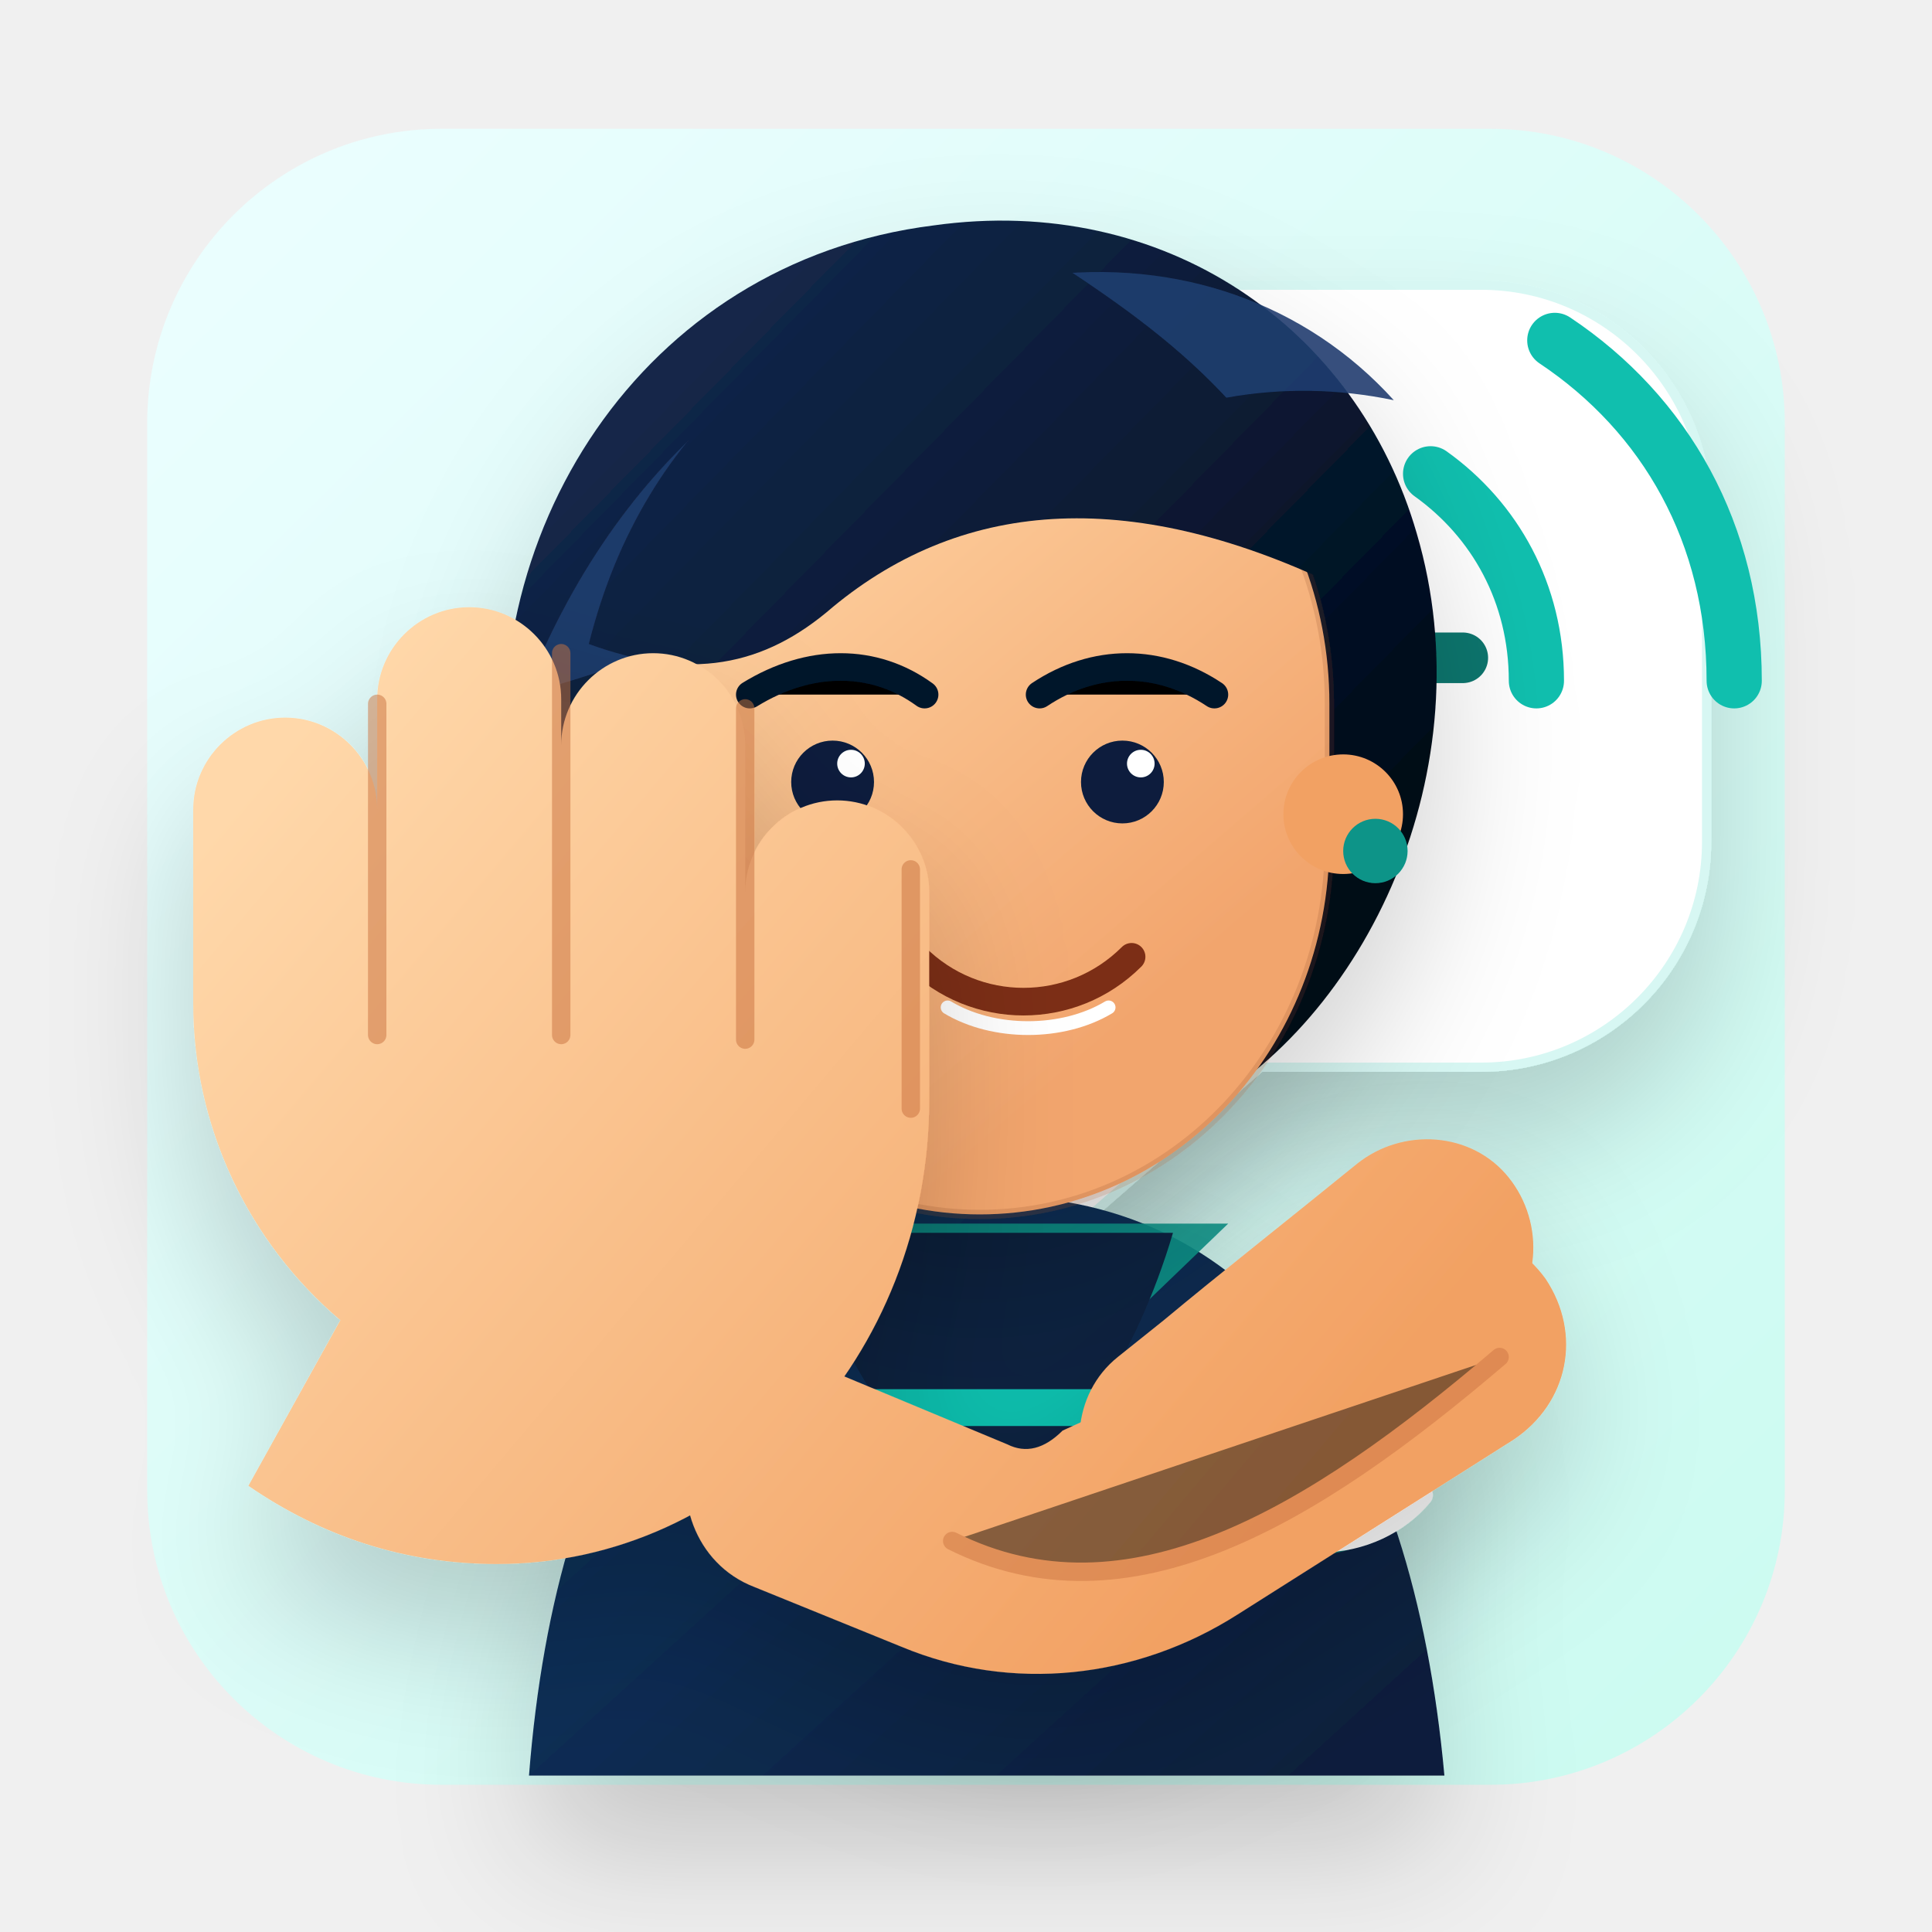
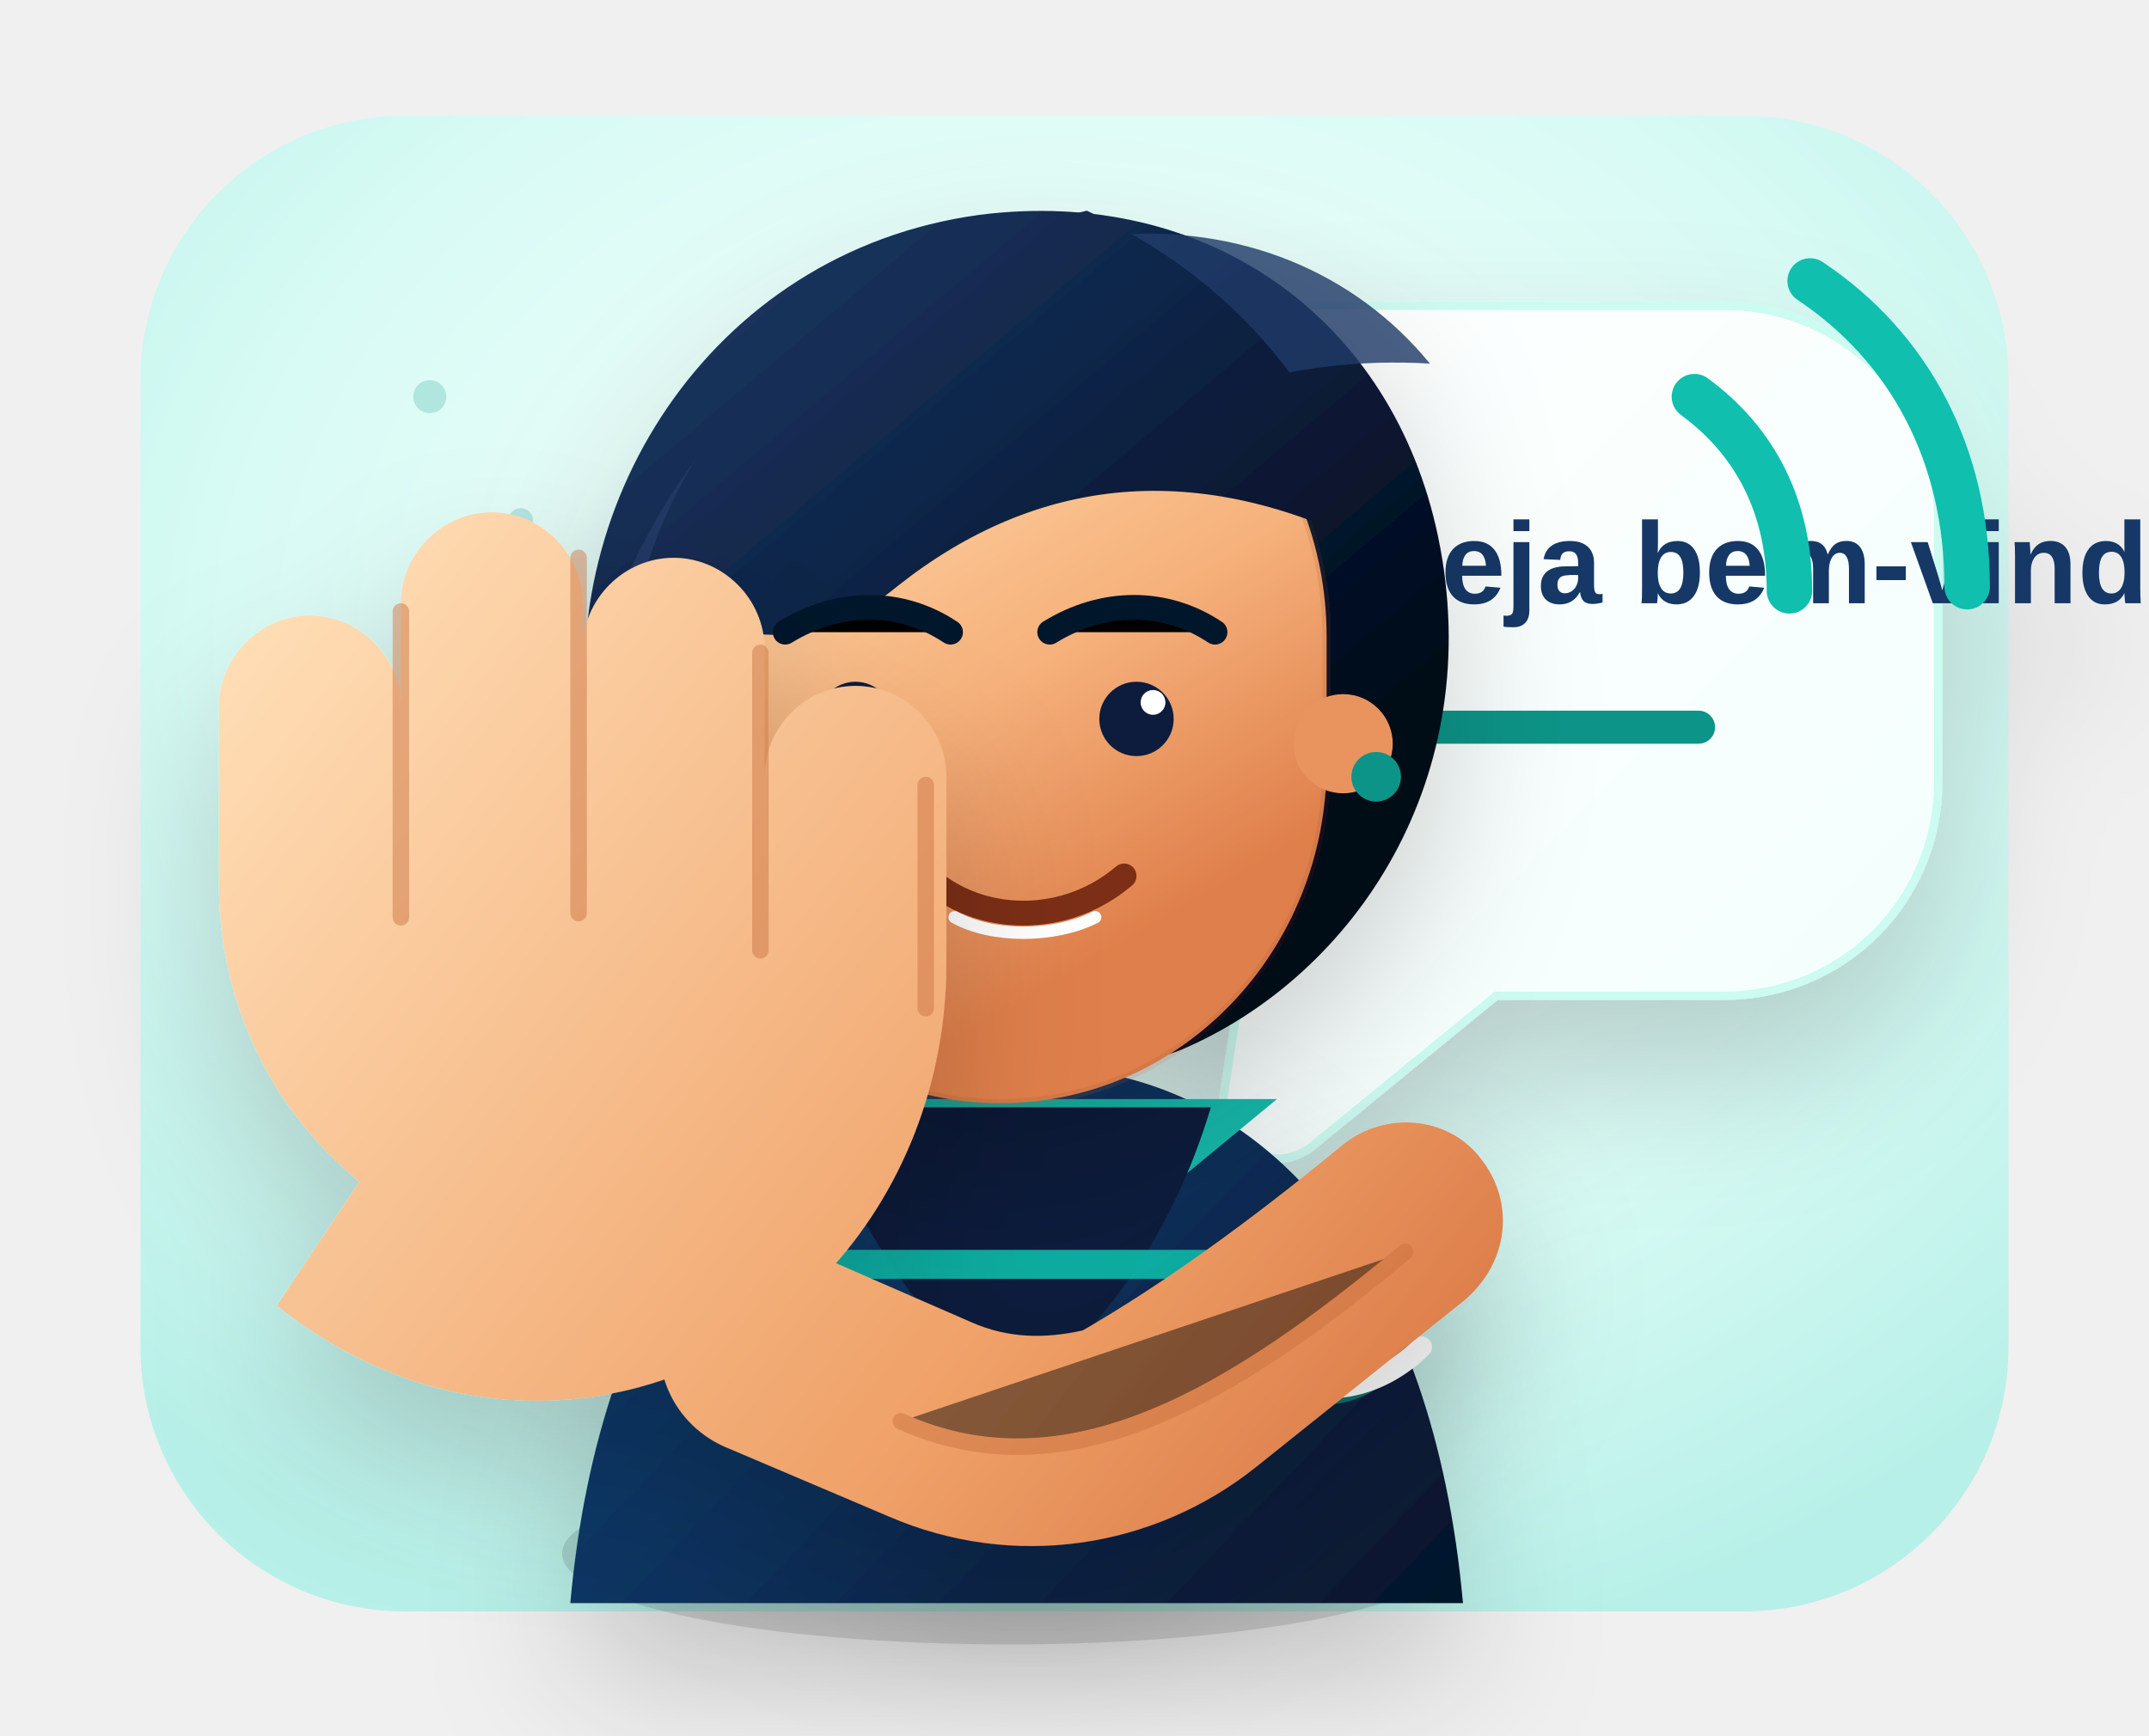
- <svg xmlns="http://www.w3.org/2000/svg" viewBox="0 0 420 420" role="img" aria-labelledby="title desc">
+ <svg xmlns="http://www.w3.org/2000/svg" viewBox="0 0 520 420" role="img" aria-labelledby="title desc">
  <defs>
-     <linearGradient id="bg" x1="34" x2="374" y1="30" y2="374" gradientUnits="userSpaceOnUse">
-       <stop stop-color="#ecfeff" />
-       <stop offset="1" stop-color="#ccfbf1" />
+     <radialGradient id="stage" cx="50%" cy="35%" r="72%">
+       <stop stop-color="#f8fffe" />
+       <stop offset=".62" stop-color="#d9fbf5" />
+       <stop offset="1" stop-color="#b7f0e8" />
+     </radialGradient>
+     <linearGradient id="skin" x1="192" x2="270" y1="96" y2="230" gradientUnits="userSpaceOnUse">
+       <stop stop-color="#ffd8aa" />
+       <stop offset=".55" stop-color="#f6b17b" />
+       <stop offset="1" stop-color="#df7f4b" />
    </linearGradient>
-     <linearGradient id="shirt" x1="138" x2="282" y1="232" y2="390" gradientUnits="userSpaceOnUse">
-       <stop stop-color="#123866" />
-       <stop offset="1" stop-color="#071f3d" />
-     </linearGradient>
-     <linearGradient id="hair" x1="118" x2="276" y1="50" y2="205" gradientUnits="userSpaceOnUse">
-       <stop stop-color="#172b52" />
-       <stop offset=".62" stop-color="#081a33" />
+     <linearGradient id="hair" x1="150" x2="290" y1="48" y2="214" gradientUnits="userSpaceOnUse">
+       <stop stop-color="#223b68" />
+       <stop offset=".5" stop-color="#0d2446" />
      <stop offset="1" stop-color="#020817" />
    </linearGradient>
-     <linearGradient id="skin" x1="148" x2="248" y1="104" y2="220" gradientUnits="userSpaceOnUse">
-       <stop stop-color="#ffd5a5" />
-       <stop offset="1" stop-color="#f2a56d" />
+     <linearGradient id="shirt" x1="154" x2="326" y1="246" y2="410" gradientUnits="userSpaceOnUse">
+       <stop stop-color="#16457a" />
+       <stop offset=".55" stop-color="#0b2d57" />
+       <stop offset="1" stop-color="#06152b" />
    </linearGradient>
-     <linearGradient id="hand" x1="72" x2="280" y1="150" y2="326" gradientUnits="userSpaceOnUse">
-       <stop stop-color="#ffd8aa" />
-       <stop offset="1" stop-color="#f2a163" />
+     <linearGradient id="hand" x1="74" x2="356" y1="136" y2="352" gradientUnits="userSpaceOnUse">
+       <stop stop-color="#ffddb5" />
+       <stop offset=".7" stop-color="#efa067" />
+       <stop offset="1" stop-color="#d97745" />
    </linearGradient>
-     <filter id="shadow" x="-18%" y="-18%" width="136%" height="148%">
-       <feDropShadow dx="0" dy="16" stdDeviation="15" flood-color="#020817" flood-opacity=".18" />
+     <linearGradient id="panel" x1="304" x2="500" y1="66" y2="260" gradientUnits="userSpaceOnUse">
+       <stop stop-color="#fff" />
+       <stop offset="1" stop-color="#f1fffd" />
+     </linearGradient>
+     <filter id="shadow" x="-20%" y="-20%" width="140%" height="150%">
+       <feDropShadow dx="0" dy="18" stdDeviation="18" flood-color="#020817" flood-opacity=".18" />
    </filter>
  </defs>
-   <rect x="32" y="28" width="356" height="360" rx="64" fill="url(#bg)" />
+   <rect x="34" y="28" width="452" height="362" rx="64" fill="url(#stage)" />
+   <circle cx="104" cy="96" r="4" fill="#0d9488" opacity=".22" />
+   <circle cx="126" cy="126" r="3" fill="#0d9488" opacity=".22" />
  <g filter="url(#shadow)">
-     <path fill="#fff" stroke="#d7f7f3" stroke-width="2" d="M230 62h92c27 0 49 22 49 49v72c0 27-22 49-49 49h-48l-39 34c-9 8-23 1-22-11l4-29c-22-6-37-26-37-49v-66c0-27 22-49 50-49Z" />
-     <path d="M242 143h76M242 174h48" stroke="#0f766e" stroke-linecap="round" stroke-width="11" />
+     <path fill="url(#panel)" stroke="#ccfbf1" stroke-width="2" d="M306 74h111c29 0 52 23 52 52v63c0 29-23 52-52 52h-55l-44 36c-9 8-23 1-22-11l5-33c-20-8-34-28-34-50v-57c0-29 23-52 52-52Z" />
+     <text x="330" y="146" fill="#123866" font-family="Arial, sans-serif" font-size="28" font-weight="800">Seja bem-vindo</text>
+     <path d="M333 176h78" stroke="#0d9488" stroke-linecap="round" stroke-width="8" />
  </g>
-   <g fill="none" stroke="#10bfae" stroke-linecap="round" stroke-width="12">
-     <path d="M338 74c24 16 39 42 39 74" />
-     <path d="M311 103c14 10 23 26 23 45" />
+   <g fill="none" stroke="#10bfae" stroke-linecap="round" stroke-width="11">
+     <path d="M438 68c24 16 38 42 38 74" />
+     <path d="M410 96c15 11 23 27 23 47" />
  </g>
  <g filter="url(#shadow)">
-     <path fill="url(#shirt)" d="M115 386c6-77 38-126 96-126h5c58 0 91 49 98 126H115Z" />
-     <path fill="#0d9488" d="M161 266h106l-52 50-54-50Z" opacity=".9" />
-     <path fill="#08223f" d="M174 268c8 27 22 48 41 63 18-15 32-36 40-63h-81Z" />
-     <path d="M152 306h122" stroke="#10bfae" stroke-linecap="round" stroke-width="8" />
-     <circle cx="286" cy="314" r="24" fill="#0f766e" />
-     <path d="M274 315c0-12 10-22 22-22 6 0 11 2 15 6M309 325c-5 6-13 10-22 10h-8l-12 8 4-13" fill="none" stroke="#fff" stroke-linecap="round" stroke-linejoin="round" stroke-width="5" />
-     <path d="M286 309v-15M296 314v-18M305 319v-15" stroke="#fff" stroke-linecap="round" stroke-width="4" />
+     <ellipse cx="244" cy="376" rx="108" ry="22" fill="#020817" opacity=".12" />
+     <path fill="url(#shirt)" d="M138 388c7-78 45-130 103-130h8c60 0 98 52 105 130H138Z" />
+     <path fill="#16b8aa" d="M181 266h128l-63 52-65-52Z" />
+     <path fill="#071f3d" d="M198 268c9 30 25 53 48 70 22-17 38-40 47-70h-95Z" />
+     <path d="M177 306h132" stroke="#10bfae" stroke-linecap="round" stroke-width="7" opacity=".9" />
+     <circle cx="320" cy="316" r="24" fill="#0f766e" />
+     <path d="M307 317c0-13 10-23 23-23 6 0 12 2 16 7M344 326c-6 6-14 10-23 10h-8l-13 9 4-14" fill="none" stroke="#fff" stroke-linecap="round" stroke-linejoin="round" stroke-width="5" />
+     <path d="M320 311v-17M331 315v-18M340 320v-16" stroke="#fff" stroke-linecap="round" stroke-width="4" />
  </g>
  <g filter="url(#shadow)">
-     <path fill="url(#hair)" d="M111 176c-9-59 28-119 92-127 50-7 92 22 105 67 15 51-11 106-49 126-17 9-46 7-62 0-55-24-79-19-86-66Z" />
-     <path fill="#203d6f" d="M114 151c20-51 58-84 112-91 30-4 58 6 77 27-24-5-49-1-74 14-37 22-70 37-115 50Z" opacity=".9" />
-     <path fill="url(#skin)" stroke="#8b4a2b" stroke-opacity=".18" stroke-width="2" d="M137 153c0-45 34-81 76-81s76 36 76 81v30c0 45-34 81-76 81s-76-36-76-81v-30Z" />
-     <path fill="url(#hair)" d="M128 140c12-48 47-76 97-86 28 18 52 35 67 74-45-22-82-20-111 4-15 13-31 16-53 8Z" />
-     <path d="M163 151c13-8 27-8 38 0M226 151c12-8 26-8 38 0" stroke="#06152b" stroke-linecap="round" stroke-width="6" />
-     <circle cx="181" cy="170" r="9" fill="#071f3d" />
-     <circle cx="244" cy="170" r="9" fill="#071f3d" />
-     <circle cx="185" cy="166" r="3" fill="#fff" />
-     <circle cx="248" cy="166" r="3" fill="#fff" />
-     <path d="M199 208c13 13 34 13 47 0" fill="none" stroke="#7c2d12" stroke-linecap="round" stroke-width="6" />
-     <path d="M206 219c10 6 25 6 35 0" fill="none" stroke="#fff" stroke-linecap="round" stroke-width="3" />
-     <circle cx="133" cy="177" r="13" fill="#f2a163" />
-     <circle cx="292" cy="177" r="13" fill="#f2a163" />
-     <circle cx="127" cy="185" r="7" fill="#0d9488" />
-     <circle cx="299" cy="185" r="7" fill="#0d9488" />
+     <path fill="url(#hair)" d="M143 182c-10-58 28-121 94-130 55-7 100 25 111 78 12 58-20 106-62 124-20 8-48 5-67-2-49-18-70-25-76-70Z" />
+     <path fill="#223b68" d="M147 151c20-54 62-88 121-94 32-3 60 9 78 31-34-2-65 8-93 29-33 25-66 37-106 34Z" opacity=".82" />
+     <path fill="url(#skin)" stroke="#8b4a2b" stroke-opacity=".14" stroke-width="2" d="M164 154c0-45 34-82 78-82s79 37 79 82v31c0 45-35 82-79 82s-78-37-78-82v-31Z" />
+     <path fill="url(#hair)" d="M155 142c13-47 50-78 108-91 34 16 58 42 70 82-43-22-82-18-116 9-17 14-37 17-62 0Z" />
+     <path d="M190 153c13-8 28-8 40 0M254 153c13-8 28-8 40 0" stroke="#06152b" stroke-linecap="round" stroke-width="6" />
+     <circle cx="207" cy="174" r="9" fill="#071f3d" />
+     <circle cx="275" cy="174" r="9" fill="#071f3d" />
+     <circle cx="211" cy="170" r="3" fill="#fff" />
+     <circle cx="279" cy="170" r="3" fill="#fff" />
+     <path d="M224 212c13 12 34 12 48 0" fill="none" stroke="#7c2d12" stroke-linecap="round" stroke-width="6" />
+     <path d="M231 222c9 5 24 5 34 0" fill="none" stroke="#fff" stroke-linecap="round" stroke-width="3" />
+     <circle cx="158" cy="180" r="12" fill="#e9945f" />
+     <circle cx="325" cy="180" r="12" fill="#e9945f" />
+     <circle cx="151" cy="188" r="6" fill="#0d9488" />
+     <circle cx="333" cy="188" r="6" fill="#0d9488" />
  </g>
  <g filter="url(#shadow)">
-     <path fill="url(#hand)" d="M74 287c-20-17-32-42-32-69v-42c0-11 9-20 20-20s20 9 20 20v49-73c0-11 9-20 20-20s20 9 20 20v73-63c0-11 9-20 20-20s20 9 20 20v72-40c0-11 9-20 20-20s20 9 20 20v45c0 56-42 101-94 101-20 0-38-6-54-17Z" />
-     <path d="M82 225v-72M122 225v-83M162 226v-72M198 241v-52" stroke="#c86f3d" stroke-linecap="round" stroke-width="4" opacity=".5" />
-     <path fill="url(#hand)" d="M231 311c20-9 45-22 72-40 11-7 25-4 33 7 8 12 5 27-7 35l-60 38c-22 14-49 17-73 7l-32-13c-13-5-18-20-13-32 5-13 20-19 32-14l36 15c4 2 8 1 12-3Z" />
-     <path fill="url(#hand)" d="M253 287c12-10 26-21 42-34 10-8 25-7 33 3s7 25-3 33l-52 42c-10 8-25 7-33-3s-7-25 3-33l10-8Z" />
-     <path d="M207 335c38 19 78-5 119-40" stroke="#c86f3d" stroke-linecap="round" stroke-width="4" opacity=".45" />
+     <path fill="url(#hand)" d="M87 286c-21-17-34-43-34-72v-43c0-12 10-22 22-22s22 10 22 22v51-76c0-12 10-22 22-22s22 10 22 22v75-64c0-12 10-22 22-22s22 10 22 22v73-42c0-12 10-22 22-22s22 10 22 22v45c0 59-44 106-99 106-23 0-44-8-63-23Z" />
+     <path d="M97 222v-74M140 221v-86M184 230v-72M224 244v-54" stroke="#c86f3d" stroke-linecap="round" stroke-width="4" opacity=".45" />
+     <path fill="url(#hand)" d="M262 322c19-11 40-26 63-45 10-8 25-7 33 3 9 11 7 26-4 35l-50 40c-25 20-59 25-89 12l-40-17c-13-6-19-21-13-34 6-13 21-19 34-13l39 17c9 4 18 4 27 2Z" />
+     <path d="M218 344c40 18 80-6 122-41" stroke="#c86f3d" stroke-linecap="round" stroke-width="4" opacity=".45" />
  </g>
</svg>
